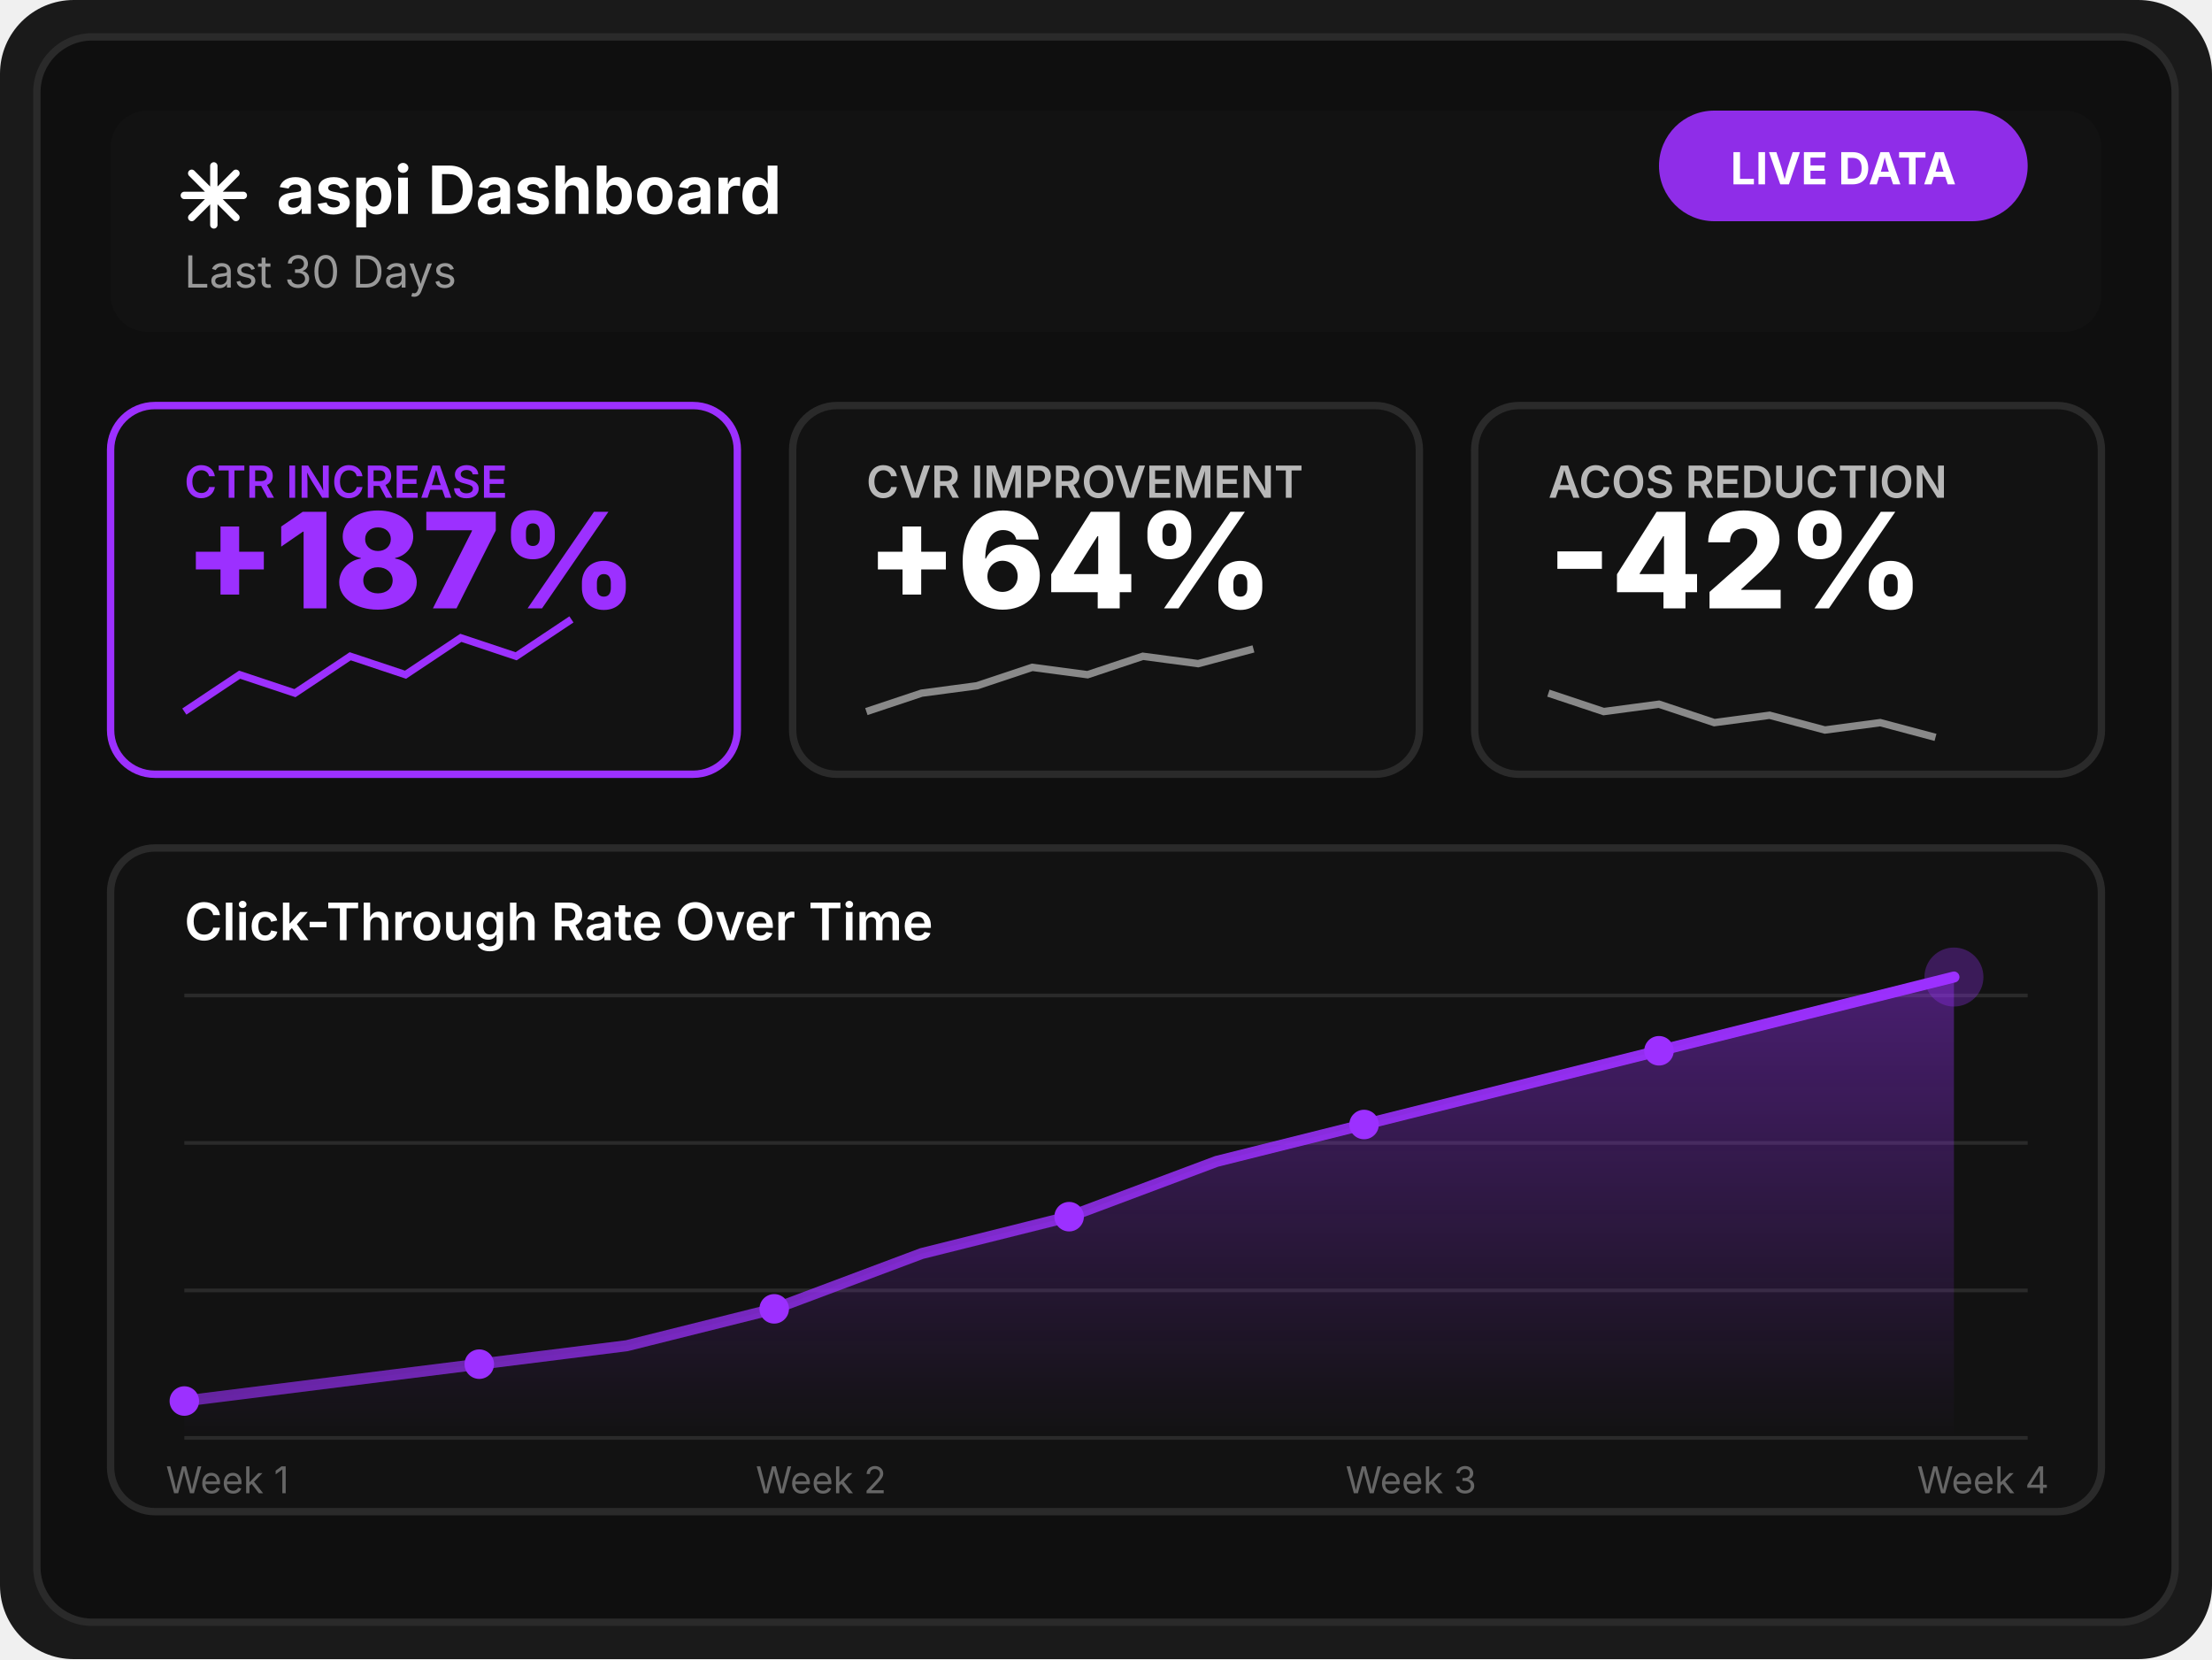
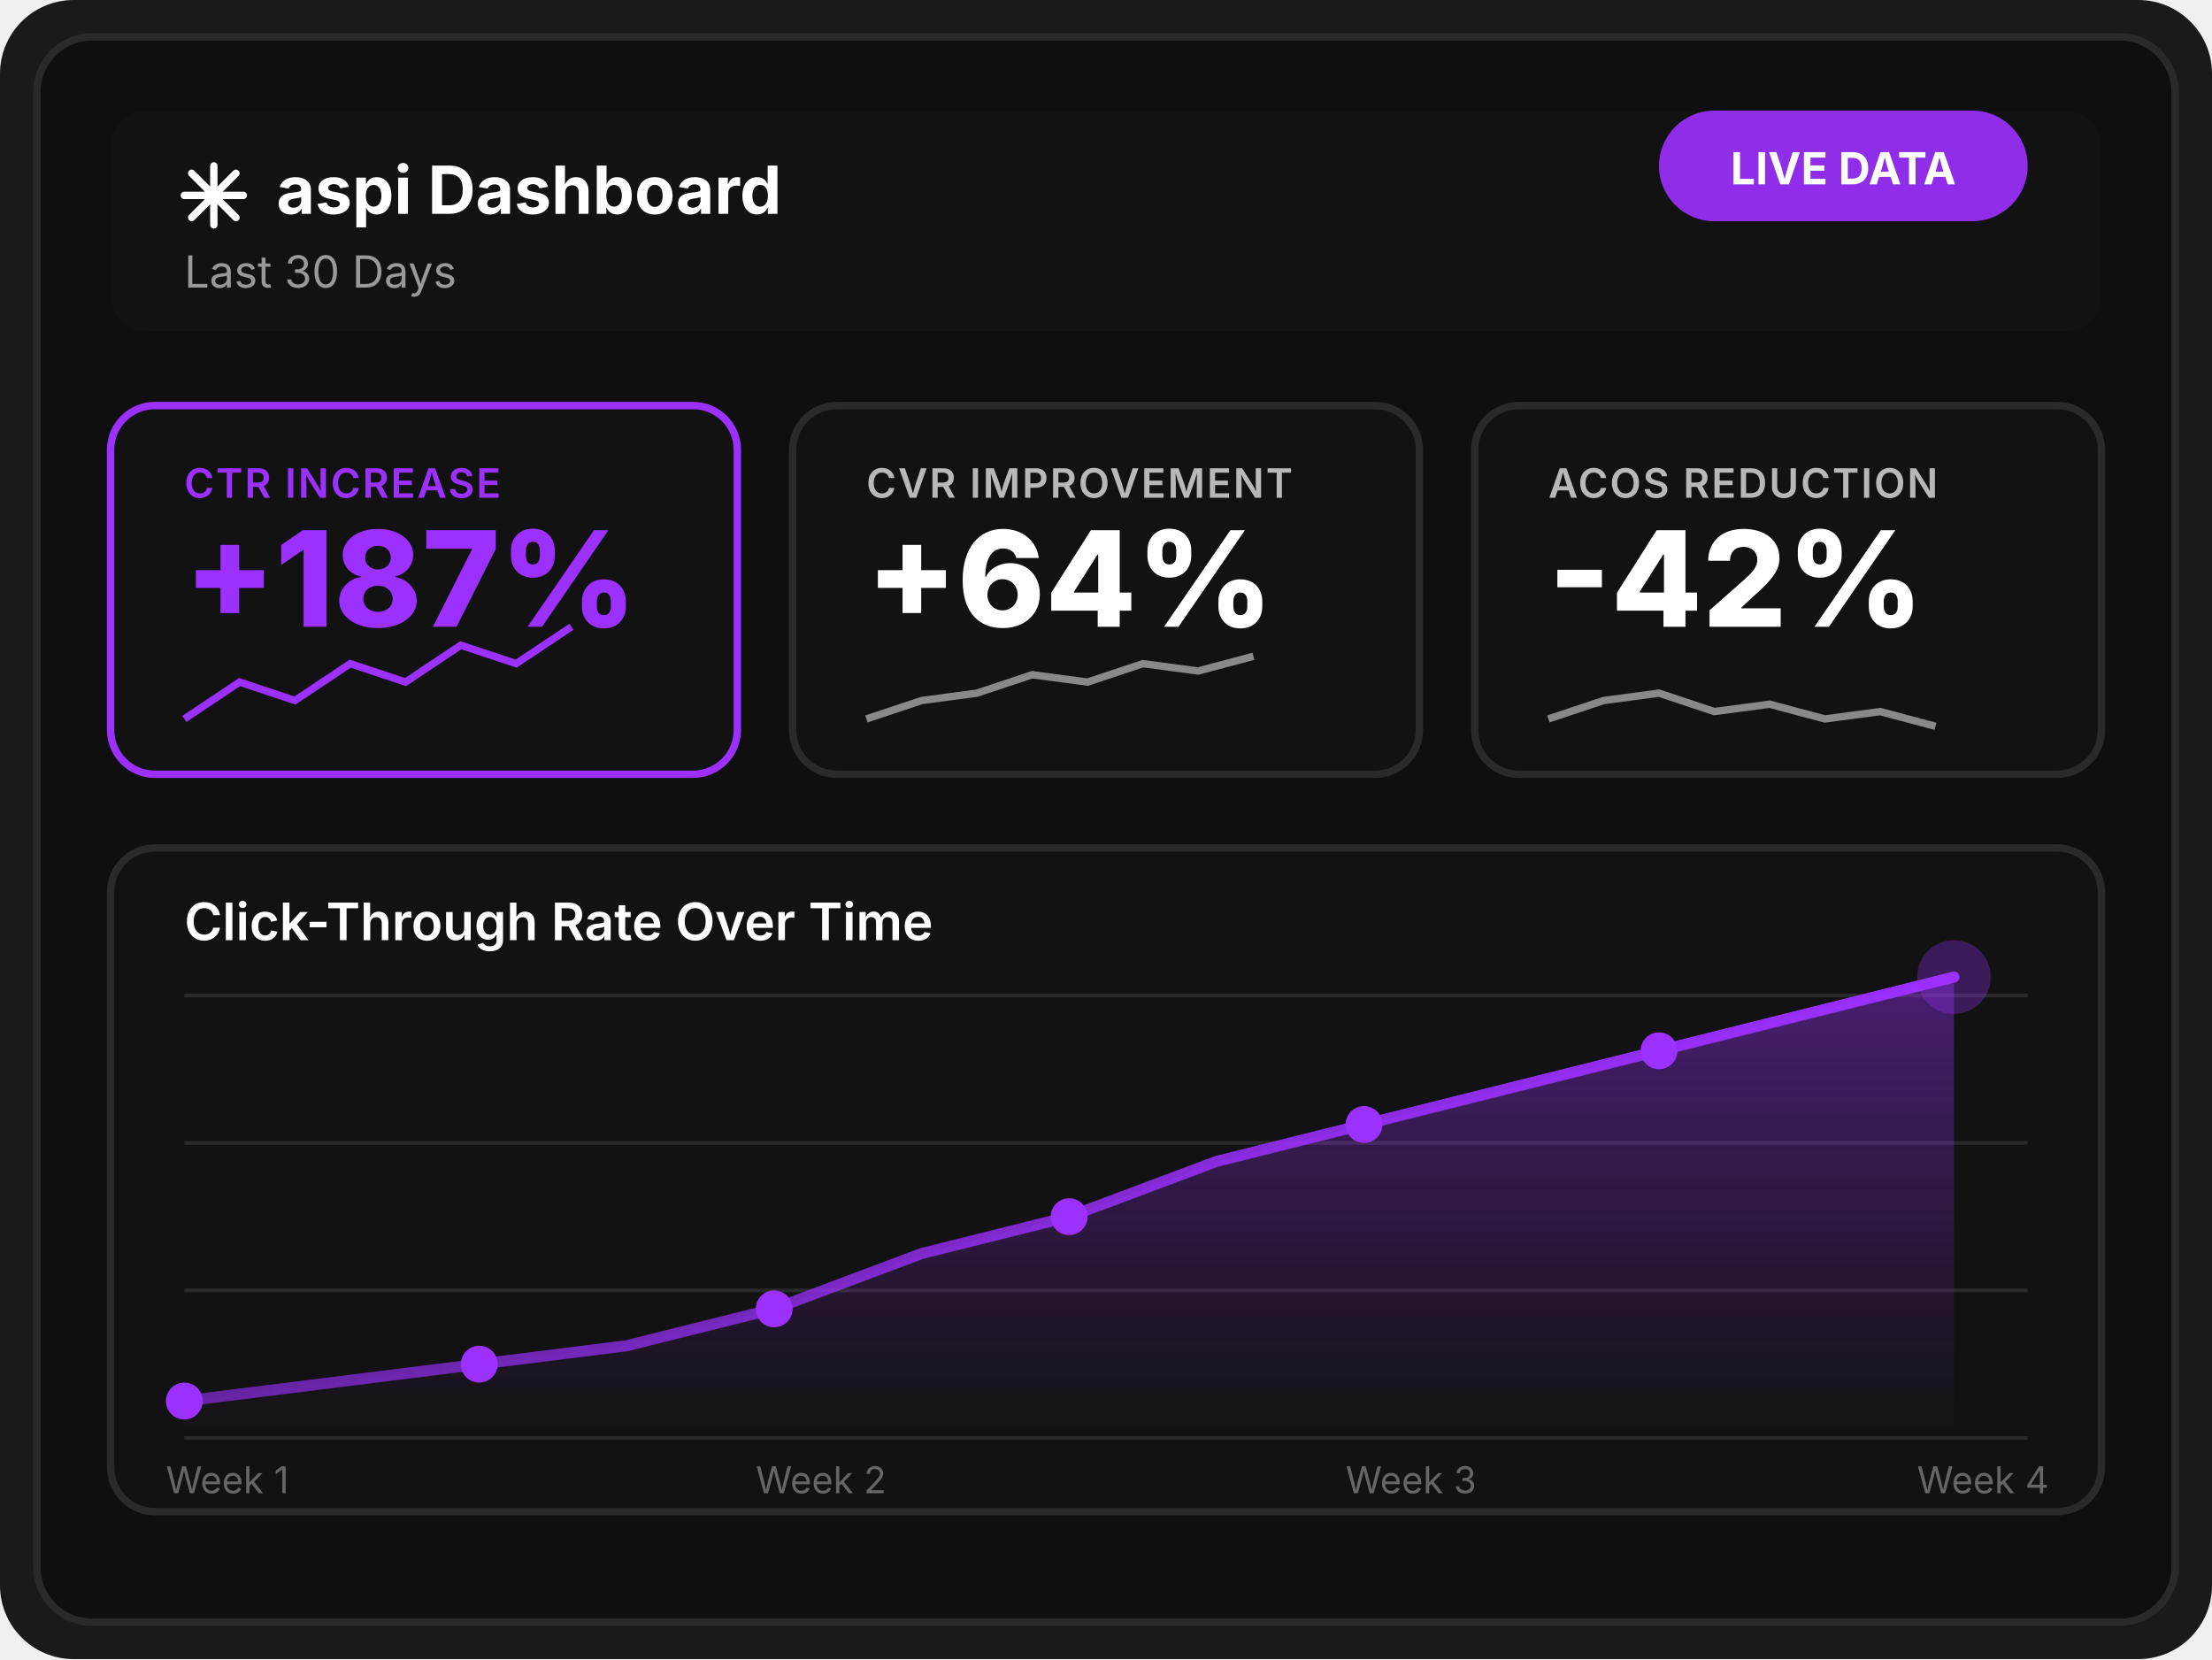
<svg xmlns="http://www.w3.org/2000/svg" width="600" height="450" viewBox="0 0 600 450" fill="none">
  <style>
    @keyframes lineGrow {
      0% { stroke-dashoffset: 1000; }
      100% { stroke-dashoffset: 0; }
    }
    @keyframes pulse {
      0%, 100% { opacity: 0.3; }
      50% { opacity: 0.6; }
    }
    @keyframes float {
      0%, 100% { transform: translateY(0); }
      50% { transform: translateY(-5px); }
    }
    .graph-line {
      stroke-dasharray: 1000;
-       animation: lineGrow 3s ease-out forwards;
+       animation: lineGrow 5s ease-out forwards;
    }
    .graph-fill {
-       animation: pulse 3s ease-in-out infinite;
+       animation: pulse 4s ease-in-out infinite;
    }
    .data-point {
-       animation: float 2s ease-in-out infinite;
+       animation: float 3s ease-in-out infinite;
    }
    .metric-card {
      transition: all 0.3s ease;
      cursor: pointer;
    }
    .metric-card:hover {
-       transform: translateY(-5px);
+       transform: translateY(-8px);
+     }
+     .metric-card rect {
+       transition: all 0.3s ease;
    }
    .metric-card:hover rect {
-       stroke: #9c30ff;
-       stroke-width: 3;
-       filter: drop-shadow(0 8px 16px rgba(156, 48, 255, 0.3));
+       stroke: #9c30ff !important;
+       stroke-width: 3 !important;
+       filter: drop-shadow(0 10px 20px rgba(156, 48, 255, 0.4));
+     }
+     .metric-value {
+       transition: fill 0.3s ease;
    }
    .metric-card:hover .metric-value {
-       fill: #9c30ff;
+       fill: #9c30ff !important;
+     }
+     .metric-card:hover .metric-label {
+       fill: #9c30ff !important;
    }
  </style>
  <rect width="600" height="450" rx="20" fill="#1a1a1a" />
  <rect x="10" y="10" width="580" height="430" rx="15" fill="#0f0f0f" stroke="#2a2a2a" stroke-width="2" />
  <rect x="30" y="30" width="540" height="60" rx="10" fill="#121212" />
  <g transform="translate(50, 45)">
    <path d="M8 0 L8 16 M0 8 L16 8 M2 2 L14 14 M14 2 L2 14" stroke="#ffffff" stroke-width="2" stroke-linecap="round" />
    <text x="25" y="13" font-family="Inter, sans-serif" font-size="18" font-weight="700" fill="#ffffff">aspi Dashboard</text>
  </g>
  <text x="50" y="78" font-family="Inter, sans-serif" font-size="12" fill="#999999">Last 30 Days</text>
  <g class="metric-card">
    <rect x="30" y="110" width="170" height="100" rx="12" fill="#121212" stroke="#9c30ff" stroke-width="2" />
-     <text x="50" y="135" font-family="Inter, sans-serif" font-size="12" font-weight="600" fill="#9c30ff">CTR INCREASE</text>
-     <text class="metric-value" x="50" y="165" font-family="Inter, sans-serif" font-size="36" font-weight="800" fill="#9c30ff">+187%</text>
-     <path d="M50 193 L65 183 L80 188 L95 178 L110 183 L125 173 L140 178 L155 168" stroke="#9c30ff" stroke-width="2" fill="none" />
+     <text class="metric-label" x="50" y="135" font-family="Inter, sans-serif" font-size="11" font-weight="600" fill="#9c30ff" letter-spacing="0.5">CTR INCREASE</text>
+     <text class="metric-value" x="50" y="170" font-family="Inter, sans-serif" font-size="36" font-weight="800" fill="#9c30ff">+187%</text>
+     <path d="M50 195 L65 185 L80 190 L95 180 L110 185 L125 175 L140 180 L155 170" stroke="#9c30ff" stroke-width="2" fill="none" />
  </g>
  <g class="metric-card">
    <rect x="215" y="110" width="170" height="100" rx="12" fill="#121212" stroke="#2a2a2a" stroke-width="2" />
-     <text x="235" y="135" font-family="Inter, sans-serif" font-size="12" font-weight="600" fill="#b8b8b8">CVR IMPROVEMENT</text>
-     <text class="metric-value" x="235" y="165" font-family="Inter, sans-serif" font-size="36" font-weight="800" fill="#ffffff">+64%</text>
-     <path d="M235 193 L250 188 L265 186 L280 181 L295 183 L310 178 L325 180 L340 176" stroke="#ffffff" stroke-width="2" fill="none" opacity="0.5" />
+     <text class="metric-label" x="235" y="135" font-family="Inter, sans-serif" font-size="11" font-weight="600" fill="#b8b8b8" letter-spacing="0.5">CVR IMPROVEMENT</text>
+     <text class="metric-value" x="235" y="170" font-family="Inter, sans-serif" font-size="36" font-weight="800" fill="#ffffff">+64%</text>
+     <path d="M235 195 L250 190 L265 188 L280 183 L295 185 L310 180 L325 182 L340 178" stroke="#ffffff" stroke-width="2" fill="none" opacity="0.5" />
  </g>
  <g class="metric-card">
    <rect x="400" y="110" width="170" height="100" rx="12" fill="#121212" stroke="#2a2a2a" stroke-width="2" />
-     <text x="420" y="135" font-family="Inter, sans-serif" font-size="12" font-weight="600" fill="#b8b8b8">ACOS REDUCTION</text>
-     <text class="metric-value" x="420" y="165" font-family="Inter, sans-serif" font-size="36" font-weight="800" fill="#ffffff">-42%</text>
-     <path d="M420 188 L435 193 L450 191 L465 196 L480 194 L495 198 L510 196 L525 200" stroke="#ffffff" stroke-width="2" fill="none" opacity="0.5" />
+     <text class="metric-label" x="420" y="135" font-family="Inter, sans-serif" font-size="11" font-weight="600" fill="#b8b8b8" letter-spacing="0.5">ACOS REDUCTION</text>
+     <text class="metric-value" x="420" y="170" font-family="Inter, sans-serif" font-size="36" font-weight="800" fill="#ffffff">-42%</text>
+     <path d="M420 195 L435 190 L450 188 L465 193 L480 191 L495 195 L510 193 L525 197" stroke="#ffffff" stroke-width="2" fill="none" opacity="0.5" />
  </g>
  <rect x="30" y="230" width="540" height="180" rx="12" fill="#121212" stroke="#2a2a2a" stroke-width="2" />
  <text x="50" y="255" font-family="Inter, sans-serif" font-size="14" font-weight="600" fill="#ffffff">Click-Through Rate Over Time</text>
  <line x1="50" y1="270" x2="550" y2="270" stroke="#2a2a2a" stroke-width="1" />
  <line x1="50" y1="310" x2="550" y2="310" stroke="#2a2a2a" stroke-width="1" />
  <line x1="50" y1="350" x2="550" y2="350" stroke="#2a2a2a" stroke-width="1" />
  <line x1="50" y1="390" x2="550" y2="390" stroke="#2a2a2a" stroke-width="1" />
  <path class="graph-fill" d="M50 390 L50 380 L90 375 L130 370 L170 365 L210 355 L250 340 L290 330 L330 315 L370 305 L410 295 L450 285 L490 275 L530 265 L530 390 Z" fill="url(#areaGradient)" />
  <path class="graph-line" d="M50 380 L90 375 L130 370 L170 365 L210 355 L250 340 L290 330 L330 315 L370 305 L410 295 L450 285 L490 275 L530 265" stroke="url(#gradient)" stroke-width="3" fill="none" stroke-linecap="round" />
-   <circle class="data-point" cx="50" cy="380" r="4" fill="#9c30ff" style="animation-delay: 0s" />
-   <circle class="data-point" cx="130" cy="370" r="4" fill="#9c30ff" style="animation-delay: 0.3s" />
-   <circle class="data-point" cx="210" cy="355" r="4" fill="#9c30ff" style="animation-delay: 0.6s" />
-   <circle class="data-point" cx="290" cy="330" r="4" fill="#9c30ff" style="animation-delay: 0.9s" />
-   <circle class="data-point" cx="370" cy="305" r="4" fill="#9c30ff" style="animation-delay: 1.2s" />
-   <circle class="data-point" cx="450" cy="285" r="4" fill="#9c30ff" style="animation-delay: 1.5s" />
-   <circle class="data-point" cx="530" cy="265" r="5" fill="#9c30ff" stroke="#9c30ff" stroke-width="6" opacity="0.3" style="animation-delay: 1.8s" />
+   <circle class="data-point" cx="50" cy="380" r="5" fill="#9c30ff" style="animation-delay: 0s" />
+   <circle class="data-point" cx="130" cy="370" r="5" fill="#9c30ff" style="animation-delay: 0.7s" />
+   <circle class="data-point" cx="210" cy="355" r="5" fill="#9c30ff" style="animation-delay: 1.4s" />
+   <circle class="data-point" cx="290" cy="330" r="5" fill="#9c30ff" style="animation-delay: 2.1s" />
+   <circle class="data-point" cx="370" cy="305" r="5" fill="#9c30ff" style="animation-delay: 2.8s" />
+   <circle class="data-point" cx="450" cy="285" r="5" fill="#9c30ff" style="animation-delay: 3.5s" />
+   <circle class="data-point" cx="530" cy="265" r="6" fill="#9c30ff" stroke="#9c30ff" stroke-width="8" opacity="0.3" style="animation-delay: 4.2s" />
  <text x="45" y="405" font-family="Inter, sans-serif" font-size="10" fill="#666666">Week 1</text>
  <text x="205" y="405" font-family="Inter, sans-serif" font-size="10" fill="#666666">Week 2</text>
  <text x="365" y="405" font-family="Inter, sans-serif" font-size="10" fill="#666666">Week 3</text>
  <text x="520" y="405" font-family="Inter, sans-serif" font-size="10" fill="#666666">Week 4</text>
  <defs>
    <linearGradient id="gradient" x1="0%" y1="0%" x2="100%" y2="0%">
      <stop offset="0%" style="stop-color:#9c30ff;stop-opacity:0.6" />
      <stop offset="100%" style="stop-color:#9c30ff;stop-opacity:1" />
    </linearGradient>
    <linearGradient id="areaGradient" x1="0%" y1="0%" x2="0%" y2="100%">
      <stop offset="0%" style="stop-color:#9c30ff;stop-opacity:0.4" />
      <stop offset="100%" style="stop-color:#9c30ff;stop-opacity:0" />
    </linearGradient>
  </defs>
  <g transform="translate(450, 30)">
    <rect width="100" height="30" rx="15" fill="#9c30ff" opacity="0.9" />
    <text x="50" y="20" font-family="Inter, sans-serif" font-size="12" font-weight="700" fill="#ffffff" text-anchor="middle">LIVE DATA</text>
  </g>
</svg>
